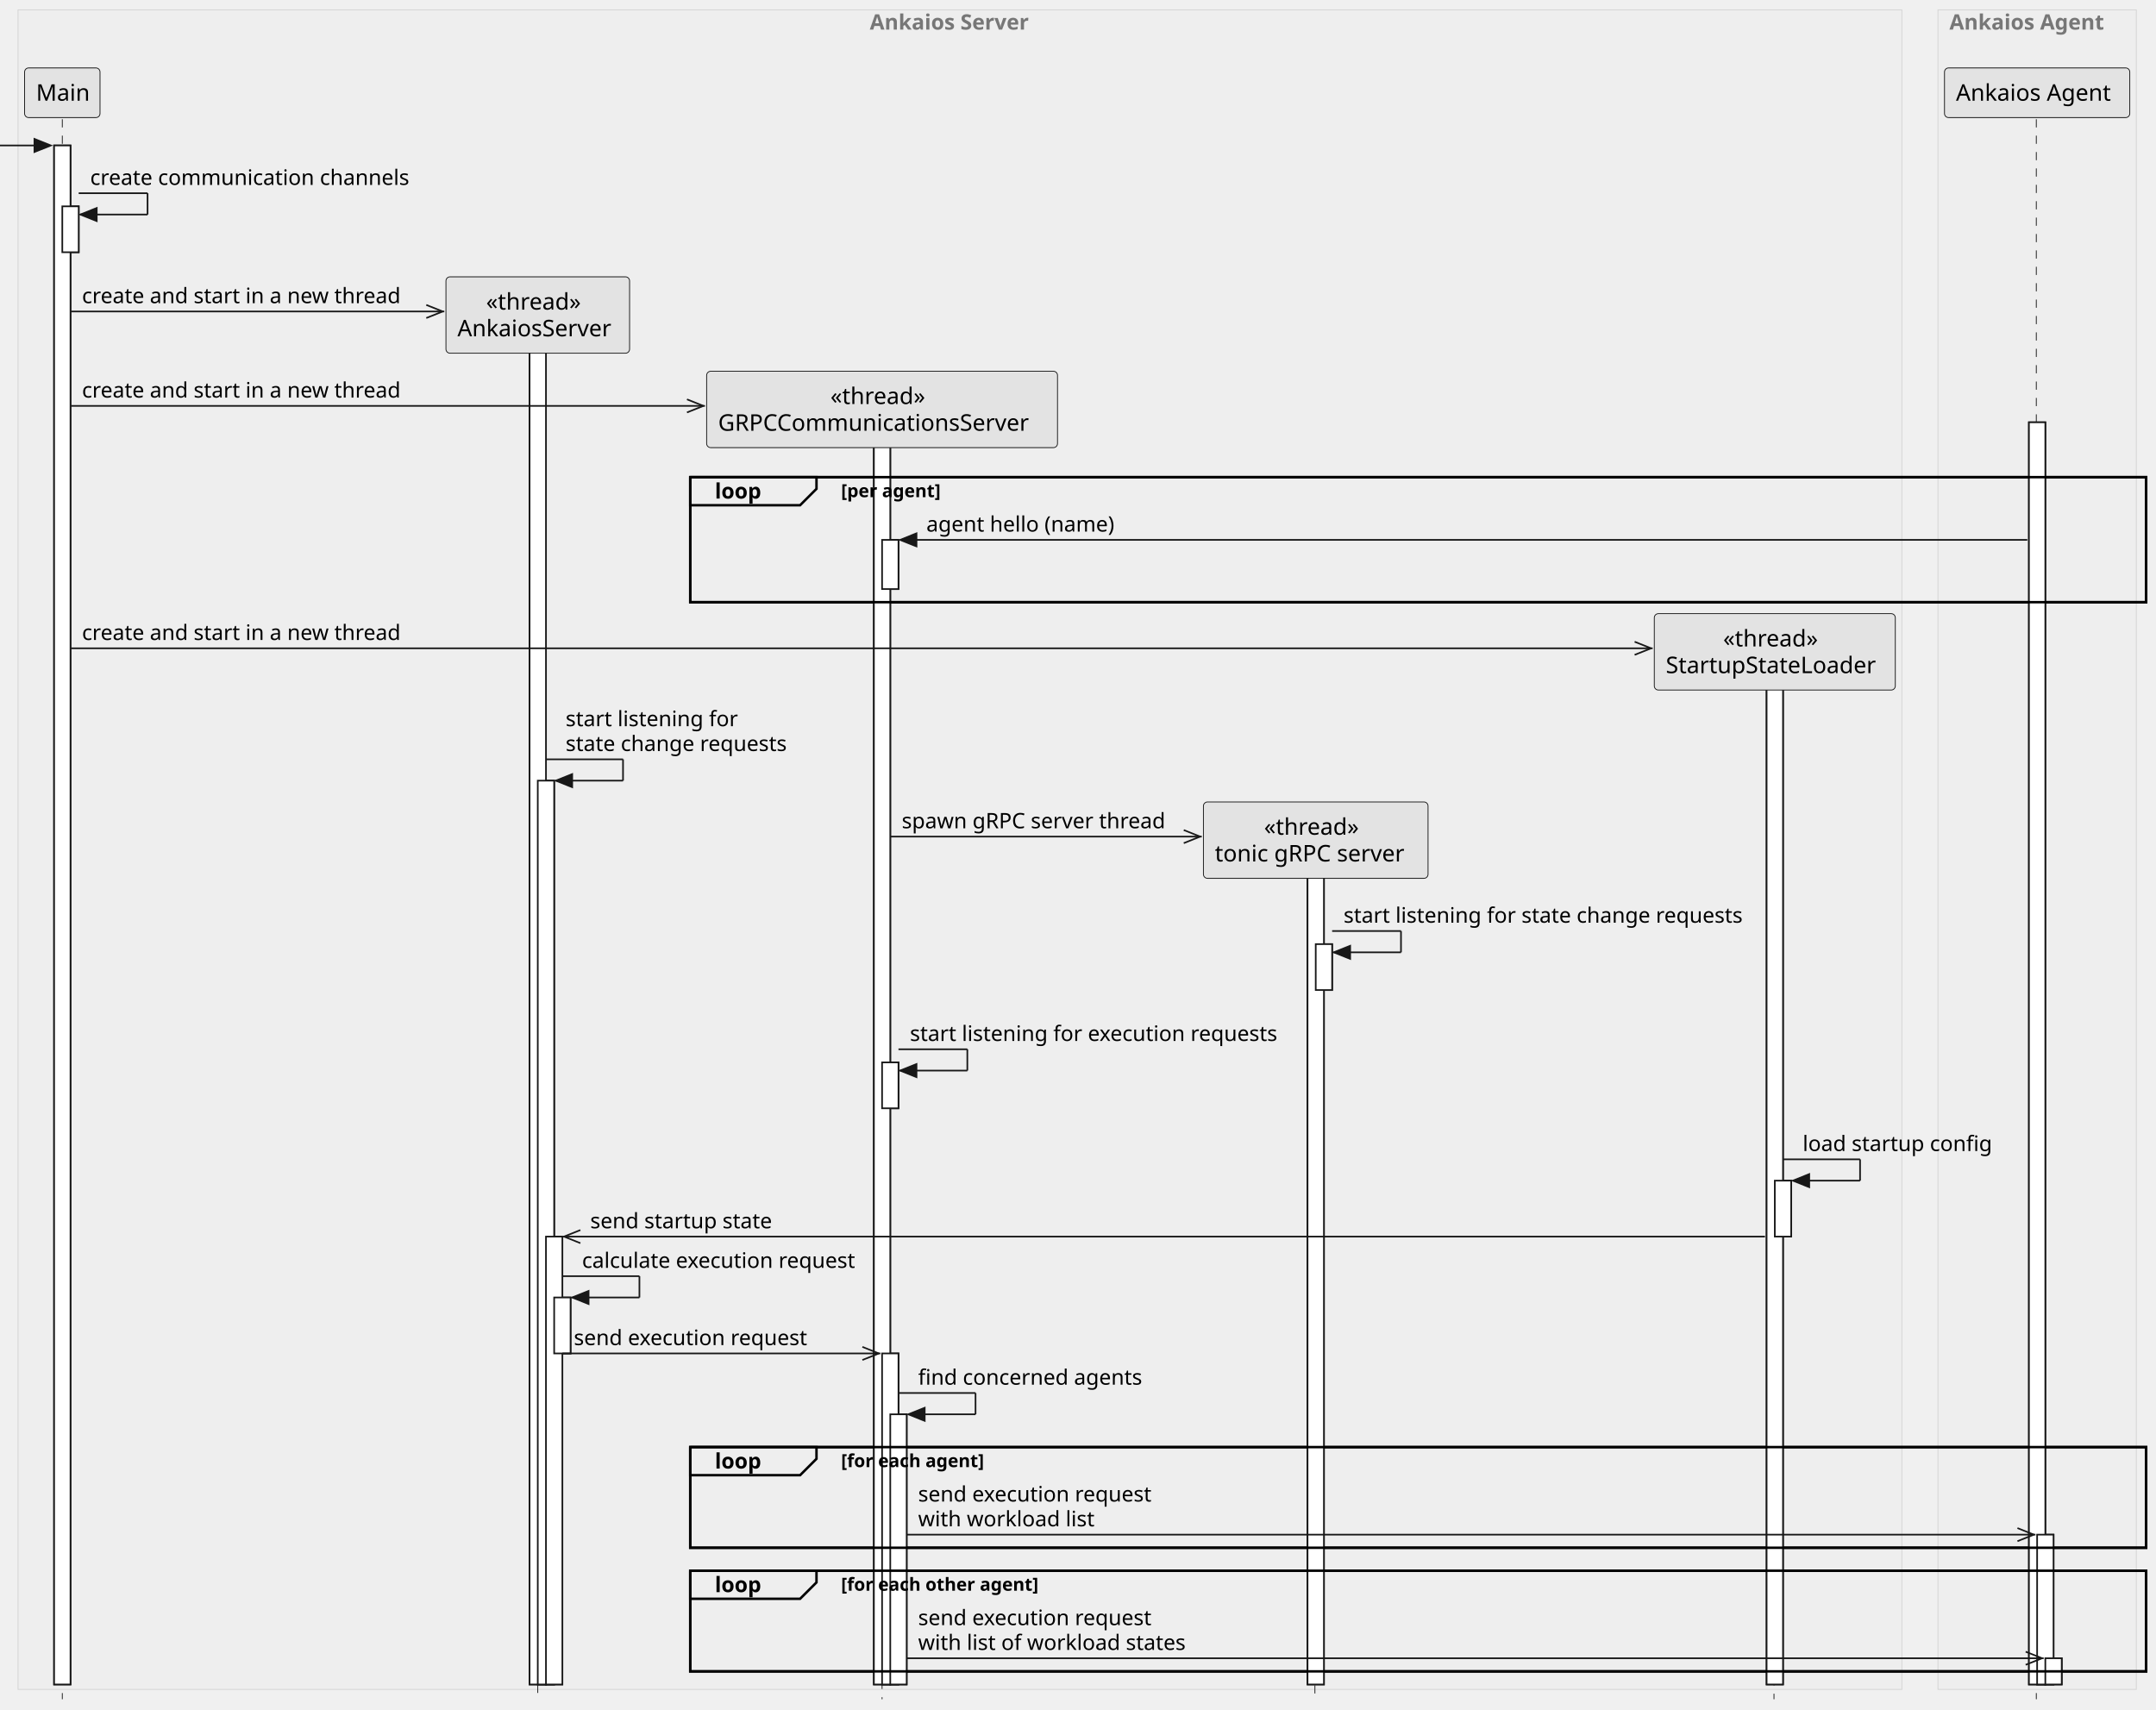
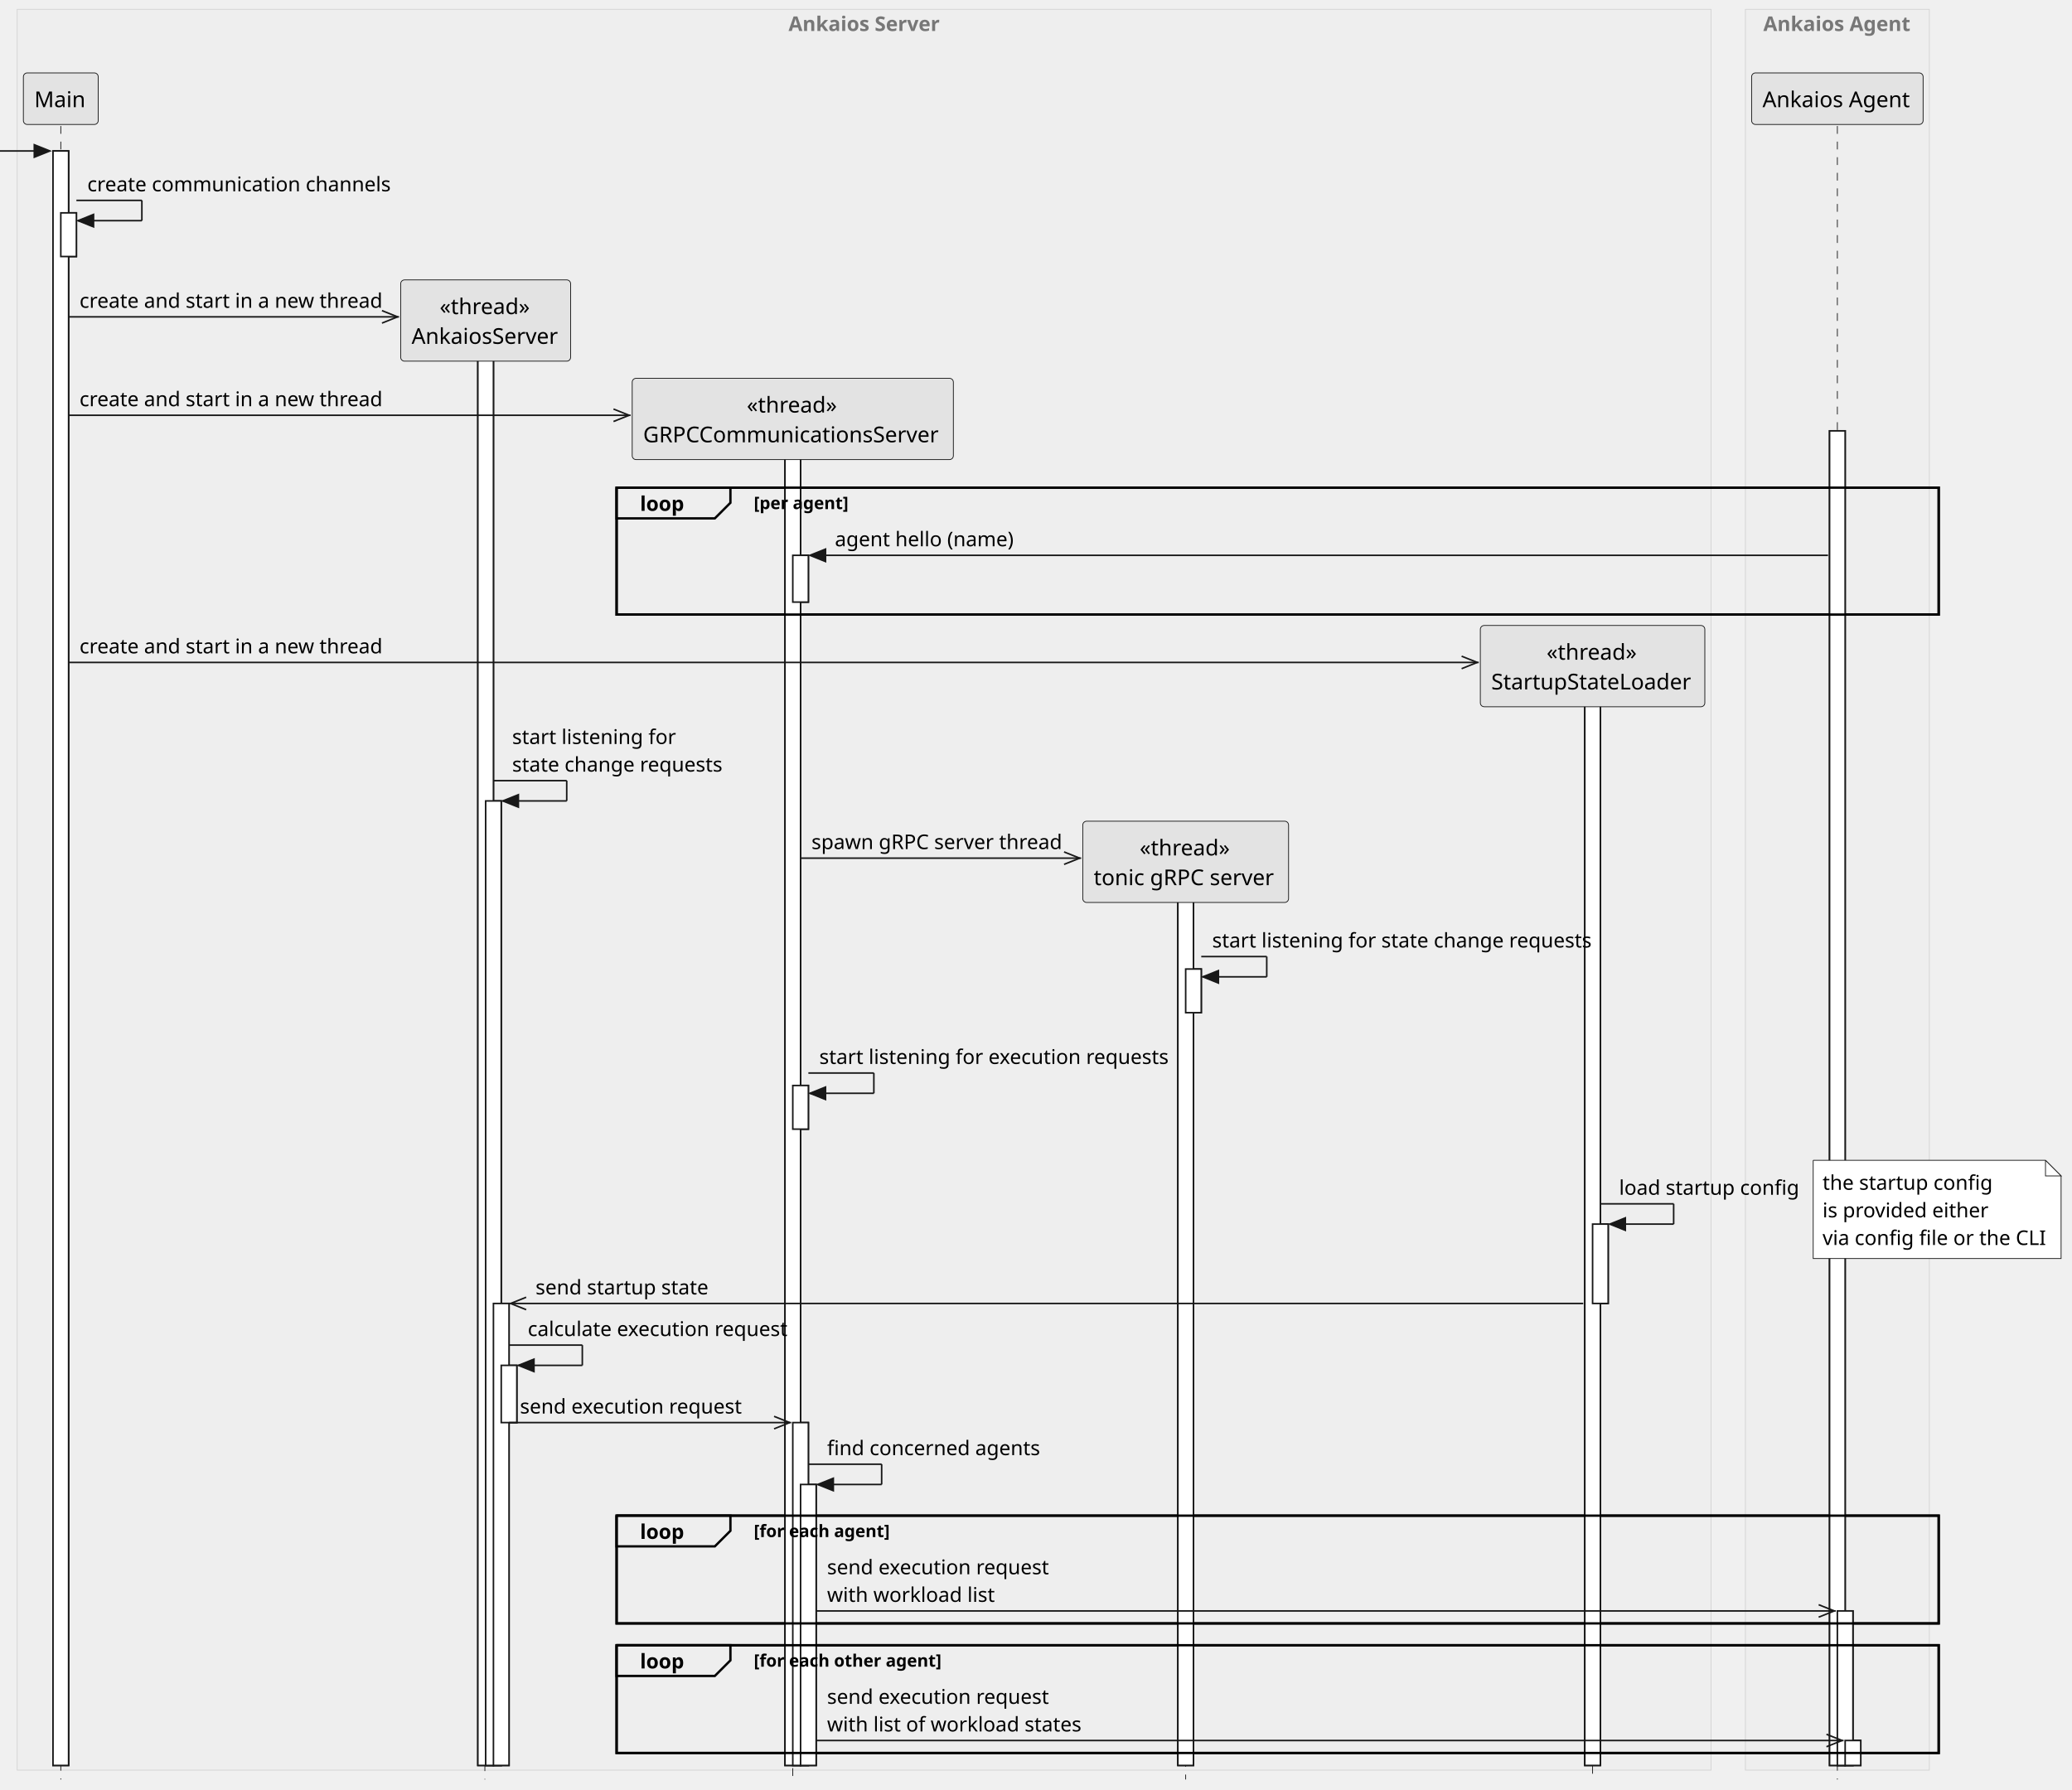
- <svg xmlns="http://www.w3.org/2000/svg" contentStyleType="text/css" height="1043px" preserveAspectRatio="none" style="width:1315px;height:1043px;background:#FFFFFF;" version="1.1" viewBox="0 0 1315 1043" width="1315px" zoomAndPan="magnify">
+ <svg xmlns="http://www.w3.org/2000/svg" contentStyleType="text/css" height="1148px" preserveAspectRatio="none" style="width:1329px;height:1148px;background:#FFFFFF;" version="1.1" viewBox="0 0 1329 1148" width="1329px" zoomAndPan="magnify">
  <defs />
  <g>
-     <rect fill="#EEEEEE" height="1024.492" style="stroke:#D3D3D3;stroke-width:0.5;" width="1149" x="11" y="6" />
-     <text fill="#777777" font-family="sans-serif" font-size="13" font-weight="bold" lengthAdjust="spacing" textLength="110" x="530.5" y="18.067">Ankaios Server</text>
-     <rect fill="#EEEEEE" height="1024.492" style="stroke:#D3D3D3;stroke-width:0.5;" width="121" x="1182" y="6" />
-     <text fill="#777777" font-family="sans-serif" font-size="13" font-weight="bold" lengthAdjust="spacing" textLength="107" x="1189" y="18.067">Ankaios Agent</text>
-     <rect fill="#FFFFFF" height="938.766" style="stroke:#181818;stroke-width:1.0;" width="10" x="33" y="88.727" />
-     <rect fill="#FFFFFF" height="28" style="stroke:#181818;stroke-width:1.0;" width="10" x="38" y="125.859" />
-     <rect fill="#FFFFFF" height="827.5" style="stroke:#181818;stroke-width:1.0;" width="10" x="323" y="199.992" />
-     <rect fill="#FFFFFF" height="551.32" style="stroke:#181818;stroke-width:1.0;" width="10" x="328" y="476.172" />
-     <rect fill="#FFFFFF" height="273.195" style="stroke:#181818;stroke-width:1.0;" width="10" x="333" y="754.297" />
-     <rect fill="#FFFFFF" height="34.133" style="stroke:#181818;stroke-width:1.0;" width="10" x="338" y="791.43" />
-     <rect fill="#FFFFFF" height="769.906" style="stroke:#181818;stroke-width:1.0;" width="10" x="533" y="257.586" />
-     <rect fill="#FFFFFF" height="30" style="stroke:#181818;stroke-width:1.0;" width="10" x="538" y="329.312" />
-     <rect fill="#FFFFFF" height="28" style="stroke:#181818;stroke-width:1.0;" width="10" x="538" y="648.031" />
-     <rect fill="#FFFFFF" height="201.93" style="stroke:#181818;stroke-width:1.0;" width="10" x="538" y="825.562" />
-     <rect fill="#FFFFFF" height="164.797" style="stroke:#181818;stroke-width:1.0;" width="10" x="543" y="862.695" />
-     <rect fill="#FFFFFF" height="507.188" style="stroke:#181818;stroke-width:1.0;" width="10" x="797.5" y="520.305" />
-     <rect fill="#FFFFFF" height="28" style="stroke:#181818;stroke-width:1.0;" width="10" x="802.5" y="575.898" />
-     <rect fill="#FFFFFF" height="622.047" style="stroke:#181818;stroke-width:1.0;" width="10" x="1077.5" y="405.445" />
-     <rect fill="#FFFFFF" height="34.133" style="stroke:#181818;stroke-width:1.0;" width="10" x="1082.5" y="720.164" />
-     <rect fill="#FFFFFF" height="769.906" style="stroke:#181818;stroke-width:1.0;" width="10" x="1237.5" y="257.586" />
-     <rect fill="#FFFFFF" height="91.398" style="stroke:#181818;stroke-width:1.0;" width="10" x="1242.5" y="936.094" />
-     <rect fill="#FFFFFF" height="16" style="stroke:#181818;stroke-width:1.0;" width="10" x="1247.5" y="1011.492" />
-     <rect fill="none" height="76.266" style="stroke:#000000;stroke-width:1.5;" width="888" x="421" y="291.047" />
-     <rect fill="none" height="61.398" style="stroke:#000000;stroke-width:1.5;" width="888" x="421" y="882.695" />
-     <rect fill="none" height="61.398" style="stroke:#000000;stroke-width:1.5;" width="888" x="421" y="958.094" />
-     <line style="stroke:#181818;stroke-width:0.5;stroke-dasharray:5.0,5.0;" x1="38" x2="38" y1="72.727" y2="1036.492" />
-     <line style="stroke:#181818;stroke-width:0.5;stroke-dasharray:5.0,5.0;" x1="328" x2="328" y1="207.656" y2="1036.492" />
-     <line style="stroke:#181818;stroke-width:0.5;stroke-dasharray:5.0,5.0;" x1="538" x2="538" y1="265.25" y2="1036.492" />
-     <line style="stroke:#181818;stroke-width:0.5;stroke-dasharray:5.0,5.0;" x1="802" x2="802" y1="527.969" y2="1036.492" />
-     <line style="stroke:#181818;stroke-width:0.5;stroke-dasharray:5.0,5.0;" x1="1082" x2="1082" y1="413.109" y2="1036.492" />
-     <line style="stroke:#181818;stroke-width:0.5;stroke-dasharray:5.0,5.0;" x1="1242" x2="1242" y1="72.727" y2="1036.492" />
-     <rect fill="#E3E3E3" height="30.297" rx="2.5" ry="2.5" style="stroke:#181818;stroke-width:0.5;" width="46" x="15" y="41.43" />
-     <text fill="#000000" font-family="sans-serif" font-size="14" lengthAdjust="spacing" textLength="32" x="22" y="61.425">Main</text>
-     <rect fill="#E3E3E3" height="30.297" rx="2.5" ry="2.5" style="stroke:#181818;stroke-width:0.5;" width="113" x="1186" y="41.43" />
-     <text fill="#000000" font-family="sans-serif" font-size="14" lengthAdjust="spacing" textLength="99" x="1193" y="61.425">Ankaios Agent</text>
-     <rect fill="#FFFFFF" height="938.766" style="stroke:#181818;stroke-width:1.0;" width="10" x="33" y="88.727" />
-     <rect fill="#FFFFFF" height="28" style="stroke:#181818;stroke-width:1.0;" width="10" x="38" y="125.859" />
-     <rect fill="#FFFFFF" height="827.5" style="stroke:#181818;stroke-width:1.0;" width="10" x="323" y="199.992" />
-     <rect fill="#FFFFFF" height="551.32" style="stroke:#181818;stroke-width:1.0;" width="10" x="328" y="476.172" />
-     <rect fill="#FFFFFF" height="273.195" style="stroke:#181818;stroke-width:1.0;" width="10" x="333" y="754.297" />
-     <rect fill="#FFFFFF" height="34.133" style="stroke:#181818;stroke-width:1.0;" width="10" x="338" y="791.43" />
-     <rect fill="#FFFFFF" height="769.906" style="stroke:#181818;stroke-width:1.0;" width="10" x="533" y="257.586" />
-     <rect fill="#FFFFFF" height="30" style="stroke:#181818;stroke-width:1.0;" width="10" x="538" y="329.312" />
-     <rect fill="#FFFFFF" height="28" style="stroke:#181818;stroke-width:1.0;" width="10" x="538" y="648.031" />
-     <rect fill="#FFFFFF" height="201.93" style="stroke:#181818;stroke-width:1.0;" width="10" x="538" y="825.562" />
-     <rect fill="#FFFFFF" height="164.797" style="stroke:#181818;stroke-width:1.0;" width="10" x="543" y="862.695" />
-     <rect fill="#FFFFFF" height="507.188" style="stroke:#181818;stroke-width:1.0;" width="10" x="797.5" y="520.305" />
-     <rect fill="#FFFFFF" height="28" style="stroke:#181818;stroke-width:1.0;" width="10" x="802.5" y="575.898" />
-     <rect fill="#FFFFFF" height="622.047" style="stroke:#181818;stroke-width:1.0;" width="10" x="1077.5" y="405.445" />
-     <rect fill="#FFFFFF" height="34.133" style="stroke:#181818;stroke-width:1.0;" width="10" x="1082.5" y="720.164" />
-     <rect fill="#FFFFFF" height="769.906" style="stroke:#181818;stroke-width:1.0;" width="10" x="1237.5" y="257.586" />
-     <rect fill="#FFFFFF" height="91.398" style="stroke:#181818;stroke-width:1.0;" width="10" x="1242.5" y="936.094" />
-     <rect fill="#FFFFFF" height="16" style="stroke:#181818;stroke-width:1.0;" width="10" x="1247.5" y="1011.492" />
-     <polygon fill="#181818" points="21,84.727,31,88.727,21,92.727" style="stroke:#181818;stroke-width:1.0;" />
-     <line style="stroke:#181818;stroke-width:1.0;" x1="0" x2="27" y1="88.727" y2="88.727" />
-     <line style="stroke:#181818;stroke-width:1.0;" x1="48" x2="90" y1="117.859" y2="117.859" />
-     <line style="stroke:#181818;stroke-width:1.0;" x1="90" x2="90" y1="117.859" y2="130.859" />
-     <line style="stroke:#181818;stroke-width:1.0;" x1="49" x2="90" y1="130.859" y2="130.859" />
-     <polygon fill="#181818" points="59,126.859,49,130.859,59,134.859" style="stroke:#181818;stroke-width:1.0;" />
-     <text fill="#000000" font-family="sans-serif" font-size="13" lengthAdjust="spacing" textLength="205" x="55" y="112.793">create communication channels</text>
-     <line style="stroke:#181818;stroke-width:1.0;" x1="270" x2="260" y1="189.992" y2="185.992" />
-     <line style="stroke:#181818;stroke-width:1.0;" x1="270" x2="260" y1="189.992" y2="193.992" />
-     <line style="stroke:#181818;stroke-width:1.0;" x1="43" x2="271" y1="189.992" y2="189.992" />
-     <text fill="#000000" font-family="sans-serif" font-size="13" lengthAdjust="spacing" textLength="205" x="50" y="184.926">create and start in a new thread</text>
-     <rect fill="#E3E3E3" height="46.594" rx="2.5" ry="2.5" style="stroke:#181818;stroke-width:0.5;" width="112" x="272" y="168.859" />
-     <text fill="#000000" font-family="sans-serif" font-size="14" lengthAdjust="spacing" textLength="63" x="296.5" y="188.855">«thread»</text>
-     <text fill="#000000" font-family="sans-serif" font-size="14" lengthAdjust="spacing" textLength="98" x="279" y="205.151">AnkaiosServer</text>
-     <line style="stroke:#181818;stroke-width:1.0;" x1="429" x2="419" y1="247.586" y2="243.586" />
-     <line style="stroke:#181818;stroke-width:1.0;" x1="429" x2="419" y1="247.586" y2="251.586" />
-     <line style="stroke:#181818;stroke-width:1.0;" x1="43" x2="430" y1="247.586" y2="247.586" />
-     <text fill="#000000" font-family="sans-serif" font-size="13" lengthAdjust="spacing" textLength="205" x="50" y="242.52">create and start in a new thread</text>
-     <rect fill="#E3E3E3" height="46.594" rx="2.5" ry="2.5" style="stroke:#181818;stroke-width:0.5;" width="214" x="431" y="226.453" />
-     <text fill="#000000" font-family="sans-serif" font-size="14" lengthAdjust="spacing" textLength="63" x="506.5" y="246.448">«thread»</text>
-     <text fill="#000000" font-family="sans-serif" font-size="14" lengthAdjust="spacing" textLength="200" x="438" y="262.745">GRPCCommunicationsServer</text>
-     <path d="M421,291.047 L498,291.047 L498,298.18 L488,308.18 L421,308.18 L421,291.047 " fill="#EEEEEE" style="stroke:#000000;stroke-width:1.5;" />
-     <rect fill="none" height="76.266" style="stroke:#000000;stroke-width:1.5;" width="888" x="421" y="291.047" />
-     <text fill="#000000" font-family="sans-serif" font-size="13" font-weight="bold" lengthAdjust="spacing" textLength="32" x="436" y="304.114">loop</text>
-     <text fill="#000000" font-family="sans-serif" font-size="11" font-weight="bold" lengthAdjust="spacing" textLength="72" x="513" y="303.257">[per agent]</text>
-     <polygon fill="#181818" points="559,325.312,549,329.312,559,333.312" style="stroke:#181818;stroke-width:1.0;" />
-     <line style="stroke:#181818;stroke-width:1.0;" x1="553" x2="1236.5" y1="329.312" y2="329.312" />
-     <text fill="#000000" font-family="sans-serif" font-size="13" lengthAdjust="spacing" textLength="122" x="565" y="324.247">agent hello (name)</text>
-     <line style="stroke:#181818;stroke-width:1.0;" x1="1007" x2="997" y1="395.445" y2="391.445" />
-     <line style="stroke:#181818;stroke-width:1.0;" x1="1007" x2="997" y1="395.445" y2="399.445" />
-     <line style="stroke:#181818;stroke-width:1.0;" x1="43" x2="1008" y1="395.445" y2="395.445" />
-     <text fill="#000000" font-family="sans-serif" font-size="13" lengthAdjust="spacing" textLength="205" x="50" y="390.379">create and start in a new thread</text>
-     <rect fill="#E3E3E3" height="46.594" rx="2.5" ry="2.5" style="stroke:#181818;stroke-width:0.5;" width="147" x="1009" y="374.312" />
-     <text fill="#000000" font-family="sans-serif" font-size="14" lengthAdjust="spacing" textLength="63" x="1051" y="394.308">«thread»</text>
-     <text fill="#000000" font-family="sans-serif" font-size="14" lengthAdjust="spacing" textLength="133" x="1016" y="410.604">StartupStateLoader</text>
-     <line style="stroke:#181818;stroke-width:1.0;" x1="333" x2="380" y1="463.172" y2="463.172" />
-     <line style="stroke:#181818;stroke-width:1.0;" x1="380" x2="380" y1="463.172" y2="476.172" />
-     <line style="stroke:#181818;stroke-width:1.0;" x1="339" x2="380" y1="476.172" y2="476.172" />
-     <polygon fill="#181818" points="349,472.172,339,476.172,349,480.172" style="stroke:#181818;stroke-width:1.0;" />
-     <text fill="#000000" font-family="sans-serif" font-size="13" lengthAdjust="spacing" textLength="108" x="345" y="442.973">start listening for</text>
-     <text fill="#000000" font-family="sans-serif" font-size="13" lengthAdjust="spacing" textLength="144" x="345" y="458.106">state change requests</text>
-     <line style="stroke:#181818;stroke-width:1.0;" x1="732" x2="722" y1="510.305" y2="506.305" />
-     <line style="stroke:#181818;stroke-width:1.0;" x1="732" x2="722" y1="510.305" y2="514.305" />
-     <line style="stroke:#181818;stroke-width:1.0;" x1="543" x2="733" y1="510.305" y2="510.305" />
-     <text fill="#000000" font-family="sans-serif" font-size="13" lengthAdjust="spacing" textLength="167" x="550" y="505.239">spawn gRPC server thread</text>
-     <rect fill="#E3E3E3" height="46.594" rx="2.5" ry="2.5" style="stroke:#181818;stroke-width:0.5;" width="137" x="734" y="489.172" />
-     <text fill="#000000" font-family="sans-serif" font-size="14" lengthAdjust="spacing" textLength="63" x="771" y="509.167">«thread»</text>
-     <text fill="#000000" font-family="sans-serif" font-size="14" lengthAdjust="spacing" textLength="123" x="741" y="525.464">tonic gRPC server</text>
-     <line style="stroke:#181818;stroke-width:1.0;" x1="812.5" x2="854.5" y1="567.898" y2="567.898" />
-     <line style="stroke:#181818;stroke-width:1.0;" x1="854.5" x2="854.5" y1="567.898" y2="580.898" />
-     <line style="stroke:#181818;stroke-width:1.0;" x1="813.5" x2="854.5" y1="580.898" y2="580.898" />
-     <polygon fill="#181818" points="823.5,576.898,813.5,580.898,823.5,584.898" style="stroke:#181818;stroke-width:1.0;" />
-     <text fill="#000000" font-family="sans-serif" font-size="13" lengthAdjust="spacing" textLength="256" x="819.5" y="562.832">start listening for state change requests</text>
-     <line style="stroke:#181818;stroke-width:1.0;" x1="548" x2="590" y1="640.031" y2="640.031" />
-     <line style="stroke:#181818;stroke-width:1.0;" x1="590" x2="590" y1="640.031" y2="653.031" />
-     <line style="stroke:#181818;stroke-width:1.0;" x1="549" x2="590" y1="653.031" y2="653.031" />
-     <polygon fill="#181818" points="559,649.031,549,653.031,559,657.031" style="stroke:#181818;stroke-width:1.0;" />
-     <text fill="#000000" font-family="sans-serif" font-size="13" lengthAdjust="spacing" textLength="234" x="555" y="634.965">start listening for execution requests</text>
-     <line style="stroke:#181818;stroke-width:1.0;" x1="1087.5" x2="1134.5" y1="707.164" y2="707.164" />
-     <line style="stroke:#181818;stroke-width:1.0;" x1="1134.5" x2="1134.5" y1="707.164" y2="720.164" />
-     <line style="stroke:#181818;stroke-width:1.0;" x1="1093.5" x2="1134.5" y1="720.164" y2="720.164" />
-     <polygon fill="#181818" points="1103.5,716.164,1093.5,720.164,1103.5,724.164" style="stroke:#181818;stroke-width:1.0;" />
-     <text fill="#000000" font-family="sans-serif" font-size="13" lengthAdjust="spacing" textLength="119" x="1099.5" y="702.098">load startup config</text>
-     <line style="stroke:#181818;stroke-width:1.0;" x1="344" x2="354" y1="754.297" y2="750.297" />
-     <line style="stroke:#181818;stroke-width:1.0;" x1="344" x2="354" y1="754.297" y2="758.297" />
-     <line style="stroke:#181818;stroke-width:1.0;" x1="343" x2="1076.5" y1="754.297" y2="754.297" />
-     <text fill="#000000" font-family="sans-serif" font-size="13" lengthAdjust="spacing" textLength="118" x="360" y="749.231">send startup state</text>
-     <line style="stroke:#181818;stroke-width:1.0;" x1="343" x2="390" y1="778.43" y2="778.43" />
-     <line style="stroke:#181818;stroke-width:1.0;" x1="390" x2="390" y1="778.43" y2="791.43" />
-     <line style="stroke:#181818;stroke-width:1.0;" x1="349" x2="390" y1="791.43" y2="791.43" />
-     <polygon fill="#181818" points="359,787.43,349,791.43,359,795.43" style="stroke:#181818;stroke-width:1.0;" />
-     <text fill="#000000" font-family="sans-serif" font-size="13" lengthAdjust="spacing" textLength="176" x="355" y="773.364">calculate execution request</text>
-     <line style="stroke:#181818;stroke-width:1.0;" x1="536" x2="526" y1="825.562" y2="821.562" />
-     <line style="stroke:#181818;stroke-width:1.0;" x1="536" x2="526" y1="825.562" y2="829.562" />
-     <line style="stroke:#181818;stroke-width:1.0;" x1="343" x2="537" y1="825.562" y2="825.562" />
-     <text fill="#000000" font-family="sans-serif" font-size="13" lengthAdjust="spacing" textLength="150" x="350" y="820.497">send execution request</text>
-     <line style="stroke:#181818;stroke-width:1.0;" x1="548" x2="595" y1="849.695" y2="849.695" />
-     <line style="stroke:#181818;stroke-width:1.0;" x1="595" x2="595" y1="849.695" y2="862.695" />
-     <line style="stroke:#181818;stroke-width:1.0;" x1="554" x2="595" y1="862.695" y2="862.695" />
-     <polygon fill="#181818" points="564,858.695,554,862.695,564,866.695" style="stroke:#181818;stroke-width:1.0;" />
-     <text fill="#000000" font-family="sans-serif" font-size="13" lengthAdjust="spacing" textLength="142" x="560" y="844.629">find concerned agents</text>
-     <path d="M421,882.695 L498,882.695 L498,889.828 L488,899.828 L421,899.828 L421,882.695 " fill="#EEEEEE" style="stroke:#000000;stroke-width:1.5;" />
-     <rect fill="none" height="61.398" style="stroke:#000000;stroke-width:1.5;" width="888" x="421" y="882.695" />
-     <text fill="#000000" font-family="sans-serif" font-size="13" font-weight="bold" lengthAdjust="spacing" textLength="32" x="436" y="895.762">loop</text>
-     <text fill="#000000" font-family="sans-serif" font-size="11" font-weight="bold" lengthAdjust="spacing" textLength="104" x="513" y="894.906">[for each agent]</text>
-     <line style="stroke:#181818;stroke-width:1.0;" x1="1240.5" x2="1230.5" y1="936.094" y2="932.094" />
-     <line style="stroke:#181818;stroke-width:1.0;" x1="1240.5" x2="1230.5" y1="936.094" y2="940.094" />
-     <line style="stroke:#181818;stroke-width:1.0;" x1="553" x2="1241.5" y1="936.094" y2="936.094" />
-     <text fill="#000000" font-family="sans-serif" font-size="13" lengthAdjust="spacing" textLength="150" x="560" y="915.895">send execution request</text>
-     <text fill="#000000" font-family="sans-serif" font-size="13" lengthAdjust="spacing" textLength="107" x="560" y="931.028">with workload list</text>
-     <path d="M421,958.094 L498,958.094 L498,965.227 L488,975.227 L421,975.227 L421,958.094 " fill="#EEEEEE" style="stroke:#000000;stroke-width:1.5;" />
-     <rect fill="none" height="61.398" style="stroke:#000000;stroke-width:1.5;" width="888" x="421" y="958.094" />
-     <text fill="#000000" font-family="sans-serif" font-size="13" font-weight="bold" lengthAdjust="spacing" textLength="32" x="436" y="971.161">loop</text>
-     <text fill="#000000" font-family="sans-serif" font-size="11" font-weight="bold" lengthAdjust="spacing" textLength="142" x="513" y="970.304">[for each other agent]</text>
-     <line style="stroke:#181818;stroke-width:1.0;" x1="1245.5" x2="1235.5" y1="1011.492" y2="1007.492" />
-     <line style="stroke:#181818;stroke-width:1.0;" x1="1245.5" x2="1235.5" y1="1011.492" y2="1015.492" />
-     <line style="stroke:#181818;stroke-width:1.0;" x1="553" x2="1246.5" y1="1011.492" y2="1011.492" />
-     <text fill="#000000" font-family="sans-serif" font-size="13" lengthAdjust="spacing" textLength="150" x="560" y="991.293">send execution request</text>
-     <text fill="#000000" font-family="sans-serif" font-size="13" lengthAdjust="spacing" textLength="167" x="560" y="1006.426">with list of workload states</text>
+     <rect fill="#EEEEEE" height="1129.505" style="stroke:#D3D3D3;stroke-width:0.5;" width="1086.5" x="11" y="6" />
+     <text fill="#777777" font-family="sans-serif" font-size="13" font-weight="bold" lengthAdjust="spacing" textLength="97" x="505.75" y="19.897">Ankaios Server</text>
+     <rect fill="#EEEEEE" height="1129.505" style="stroke:#D3D3D3;stroke-width:0.5;" width="118" x="1119.5" y="6" />
+     <text fill="#777777" font-family="sans-serif" font-size="13" font-weight="bold" lengthAdjust="spacing" textLength="95" x="1131" y="19.897">Ankaios Agent</text>
+     <rect fill="#FFFFFF" height="1035.664" style="stroke:#181818;stroke-width:1.0;" width="10" x="34" y="96.842" />
+     <rect fill="#FFFFFF" height="28" style="stroke:#181818;stroke-width:1.0;" width="10" x="39" y="136.548" />
+     <rect fill="#FFFFFF" height="919.252" style="stroke:#181818;stroke-width:1.0;" width="10" x="306.5" y="213.254" />
+     <rect fill="#FFFFFF" height="618.726" style="stroke:#181818;stroke-width:1.0;" width="10" x="311.5" y="513.779" />
+     <rect fill="#FFFFFF" height="296.354" style="stroke:#181818;stroke-width:1.0;" width="10" x="316.5" y="836.151" />
+     <rect fill="#FFFFFF" height="36.706" style="stroke:#181818;stroke-width:1.0;" width="10" x="321.5" y="875.857" />
+     <rect fill="#FFFFFF" height="856.116" style="stroke:#181818;stroke-width:1.0;" width="10" x="503.5" y="276.39" />
+     <rect fill="#FFFFFF" height="30" style="stroke:#181818;stroke-width:1.0;" width="10" x="508.5" y="356.232" />
+     <rect fill="#FFFFFF" height="28" style="stroke:#181818;stroke-width:1.0;" width="10" x="508.5" y="696.327" />
+     <rect fill="#FFFFFF" height="219.942" style="stroke:#181818;stroke-width:1.0;" width="10" x="508.5" y="912.563" />
+     <rect fill="#FFFFFF" height="180.236" style="stroke:#181818;stroke-width:1.0;" width="10" x="513.5" y="952.269" />
+     <rect fill="#FFFFFF" height="572.02" style="stroke:#181818;stroke-width:1.0;" width="10" x="755.5" y="560.486" />
+     <rect fill="#FFFFFF" height="28" style="stroke:#181818;stroke-width:1.0;" width="10" x="760.5" y="621.621" />
+     <rect fill="#FFFFFF" height="697.568" style="stroke:#181818;stroke-width:1.0;" width="10" x="1016.5" y="434.938" />
+     <rect fill="#FFFFFF" height="50.912" style="stroke:#181818;stroke-width:1.0;" width="10" x="1021.5" y="785.239" />
+     <rect fill="#FFFFFF" height="856.116" style="stroke:#181818;stroke-width:1.0;" width="10" x="1173.5" y="276.39" />
+     <rect fill="#FFFFFF" height="99.118" style="stroke:#181818;stroke-width:1.0;" width="10" x="1178.5" y="1033.388" />
+     <rect fill="#FFFFFF" height="16" style="stroke:#181818;stroke-width:1.0;" width="10" x="1183.5" y="1116.505" />
+     <rect fill="none" height="81.412" style="stroke:#000000;stroke-width:1.5;" width="848" x="395.5" y="312.82" />
+     <rect fill="none" height="69.118" style="stroke:#000000;stroke-width:1.5;" width="848" x="395.5" y="972.269" />
+     <rect fill="none" height="69.118" style="stroke:#000000;stroke-width:1.5;" width="848" x="395.5" y="1055.388" />
+     <line style="stroke:#181818;stroke-width:0.5;stroke-dasharray:5.0,5.0;" x1="39" x2="39" y1="80.842" y2="1141.505" />
+     <line style="stroke:#181818;stroke-width:0.5;stroke-dasharray:5.0,5.0;" x1="311" x2="311" y1="221.116" y2="1141.505" />
+     <line style="stroke:#181818;stroke-width:0.5;stroke-dasharray:5.0,5.0;" x1="508.5" x2="508.5" y1="284.252" y2="1141.505" />
+     <line style="stroke:#181818;stroke-width:0.5;stroke-dasharray:5.0,5.0;" x1="760.5" x2="760.5" y1="568.347" y2="1141.505" />
+     <line style="stroke:#181818;stroke-width:0.5;stroke-dasharray:5.0,5.0;" x1="1021.5" x2="1021.5" y1="442.8" y2="1141.505" />
+     <line style="stroke:#181818;stroke-width:0.5;stroke-dasharray:5.0,5.0;" x1="1178.5" x2="1178.5" y1="80.842" y2="1141.505" />
+     <rect fill="#E3E3E3" height="33.068" rx="2.5" ry="2.5" style="stroke:#181818;stroke-width:0.5;" width="48" x="15" y="46.774" />
+     <text fill="#000000" font-family="sans-serif" font-size="14" lengthAdjust="spacing" textLength="34" x="22" y="68.74">Main</text>
+     <rect fill="#E3E3E3" height="33.068" rx="2.5" ry="2.5" style="stroke:#181818;stroke-width:0.5;" width="110" x="1123.5" y="46.774" />
+     <text fill="#000000" font-family="sans-serif" font-size="14" lengthAdjust="spacing" textLength="96" x="1130.5" y="68.74">Ankaios Agent</text>
+     <rect fill="#FFFFFF" height="1035.664" style="stroke:#181818;stroke-width:1.0;" width="10" x="34" y="96.842" />
+     <rect fill="#FFFFFF" height="28" style="stroke:#181818;stroke-width:1.0;" width="10" x="39" y="136.548" />
+     <rect fill="#FFFFFF" height="919.252" style="stroke:#181818;stroke-width:1.0;" width="10" x="306.5" y="213.254" />
+     <rect fill="#FFFFFF" height="618.726" style="stroke:#181818;stroke-width:1.0;" width="10" x="311.5" y="513.779" />
+     <rect fill="#FFFFFF" height="296.354" style="stroke:#181818;stroke-width:1.0;" width="10" x="316.5" y="836.151" />
+     <rect fill="#FFFFFF" height="36.706" style="stroke:#181818;stroke-width:1.0;" width="10" x="321.5" y="875.857" />
+     <rect fill="#FFFFFF" height="856.116" style="stroke:#181818;stroke-width:1.0;" width="10" x="503.5" y="276.39" />
+     <rect fill="#FFFFFF" height="30" style="stroke:#181818;stroke-width:1.0;" width="10" x="508.5" y="356.232" />
+     <rect fill="#FFFFFF" height="28" style="stroke:#181818;stroke-width:1.0;" width="10" x="508.5" y="696.327" />
+     <rect fill="#FFFFFF" height="219.942" style="stroke:#181818;stroke-width:1.0;" width="10" x="508.5" y="912.563" />
+     <rect fill="#FFFFFF" height="180.236" style="stroke:#181818;stroke-width:1.0;" width="10" x="513.5" y="952.269" />
+     <rect fill="#FFFFFF" height="572.02" style="stroke:#181818;stroke-width:1.0;" width="10" x="755.5" y="560.486" />
+     <rect fill="#FFFFFF" height="28" style="stroke:#181818;stroke-width:1.0;" width="10" x="760.5" y="621.621" />
+     <rect fill="#FFFFFF" height="697.568" style="stroke:#181818;stroke-width:1.0;" width="10" x="1016.5" y="434.938" />
+     <rect fill="#FFFFFF" height="50.912" style="stroke:#181818;stroke-width:1.0;" width="10" x="1021.5" y="785.239" />
+     <rect fill="#FFFFFF" height="856.116" style="stroke:#181818;stroke-width:1.0;" width="10" x="1173.5" y="276.39" />
+     <rect fill="#FFFFFF" height="99.118" style="stroke:#181818;stroke-width:1.0;" width="10" x="1178.5" y="1033.388" />
+     <rect fill="#FFFFFF" height="16" style="stroke:#181818;stroke-width:1.0;" width="10" x="1183.5" y="1116.505" />
+     <polygon fill="#181818" points="22,92.842,32,96.842,22,100.842" style="stroke:#181818;stroke-width:1.0;" />
+     <line style="stroke:#181818;stroke-width:1.0;" x1="0" x2="28" y1="96.842" y2="96.842" />
+     <line style="stroke:#181818;stroke-width:1.0;" x1="49" x2="91" y1="128.548" y2="128.548" />
+     <line style="stroke:#181818;stroke-width:1.0;" x1="91" x2="91" y1="128.548" y2="141.548" />
+     <line style="stroke:#181818;stroke-width:1.0;" x1="50" x2="91" y1="141.548" y2="141.548" />
+     <polygon fill="#181818" points="60,137.548,50,141.548,60,145.548" style="stroke:#181818;stroke-width:1.0;" />
+     <text fill="#000000" font-family="sans-serif" font-size="13" lengthAdjust="spacing" textLength="190" x="56" y="122.739">create communication channels</text>
+     <line style="stroke:#181818;stroke-width:1.0;" x1="255" x2="245" y1="203.254" y2="199.254" />
+     <line style="stroke:#181818;stroke-width:1.0;" x1="255" x2="245" y1="203.254" y2="207.254" />
+     <line style="stroke:#181818;stroke-width:1.0;" x1="44" x2="256" y1="203.254" y2="203.254" />
+     <text fill="#000000" font-family="sans-serif" font-size="13" lengthAdjust="spacing" textLength="189" x="51" y="197.445">create and start in a new thread</text>
+     <rect fill="#E3E3E3" height="52.136" rx="2.5" ry="2.5" style="stroke:#181818;stroke-width:0.5;" width="109" x="257" y="179.548" />
+     <text fill="#000000" font-family="sans-serif" font-size="14" lengthAdjust="spacing" textLength="59" x="282" y="201.514">«thread»</text>
+     <text fill="#000000" font-family="sans-serif" font-size="14" lengthAdjust="spacing" textLength="95" x="264" y="220.582">AnkaiosServer</text>
+     <line style="stroke:#181818;stroke-width:1.0;" x1="403.5" x2="393.5" y1="266.39" y2="262.39" />
+     <line style="stroke:#181818;stroke-width:1.0;" x1="403.5" x2="393.5" y1="266.39" y2="270.39" />
+     <line style="stroke:#181818;stroke-width:1.0;" x1="44" x2="404.5" y1="266.39" y2="266.39" />
+     <text fill="#000000" font-family="sans-serif" font-size="13" lengthAdjust="spacing" textLength="189" x="51" y="260.581">create and start in a new thread</text>
+     <rect fill="#E3E3E3" height="52.136" rx="2.5" ry="2.5" style="stroke:#181818;stroke-width:0.5;" width="206" x="405.5" y="242.684" />
+     <text fill="#000000" font-family="sans-serif" font-size="14" lengthAdjust="spacing" textLength="59" x="479" y="264.65">«thread»</text>
+     <text fill="#000000" font-family="sans-serif" font-size="14" lengthAdjust="spacing" textLength="192" x="412.5" y="283.718">GRPCCommunicationsServer</text>
+     <path d="M395.5,312.82 L468.5,312.82 L468.5,322.526 L458.5,332.526 L395.5,332.526 L395.5,312.82 " fill="#EEEEEE" style="stroke:#000000;stroke-width:1.5;" />
+     <rect fill="none" height="81.412" style="stroke:#000000;stroke-width:1.5;" width="848" x="395.5" y="312.82" />
+     <text fill="#000000" font-family="sans-serif" font-size="13" font-weight="bold" lengthAdjust="spacing" textLength="28" x="410.5" y="327.716">loop</text>
+     <text fill="#000000" font-family="sans-serif" font-size="11" font-weight="bold" lengthAdjust="spacing" textLength="63" x="483.5" y="326.578">[per agent]</text>
+     <polygon fill="#181818" points="529.5,352.232,519.5,356.232,529.5,360.232" style="stroke:#181818;stroke-width:1.0;" />
+     <line style="stroke:#181818;stroke-width:1.0;" x1="523.5" x2="1172.5" y1="356.232" y2="356.232" />
+     <text fill="#000000" font-family="sans-serif" font-size="13" lengthAdjust="spacing" textLength="112" x="535.5" y="350.423">agent hello (name)</text>
+     <line style="stroke:#181818;stroke-width:1.0;" x1="947.5" x2="937.5" y1="424.938" y2="420.938" />
+     <line style="stroke:#181818;stroke-width:1.0;" x1="947.5" x2="937.5" y1="424.938" y2="428.938" />
+     <line style="stroke:#181818;stroke-width:1.0;" x1="44" x2="948.5" y1="424.938" y2="424.938" />
+     <text fill="#000000" font-family="sans-serif" font-size="13" lengthAdjust="spacing" textLength="189" x="51" y="419.129">create and start in a new thread</text>
+     <rect fill="#E3E3E3" height="52.136" rx="2.5" ry="2.5" style="stroke:#181818;stroke-width:0.5;" width="144" x="949.5" y="401.232" />
+     <text fill="#000000" font-family="sans-serif" font-size="14" lengthAdjust="spacing" textLength="59" x="992" y="423.197">«thread»</text>
+     <text fill="#000000" font-family="sans-serif" font-size="14" lengthAdjust="spacing" textLength="130" x="956.5" y="442.265">StartupStateLoader</text>
+     <line style="stroke:#181818;stroke-width:1.0;" x1="316.5" x2="363.5" y1="500.779" y2="500.779" />
+     <line style="stroke:#181818;stroke-width:1.0;" x1="363.5" x2="363.5" y1="500.779" y2="513.779" />
+     <line style="stroke:#181818;stroke-width:1.0;" x1="322.5" x2="363.5" y1="513.779" y2="513.779" />
+     <polygon fill="#181818" points="332.5,509.779,322.5,513.779,332.5,517.779" style="stroke:#181818;stroke-width:1.0;" />
+     <text fill="#000000" font-family="sans-serif" font-size="13" lengthAdjust="spacing" textLength="102" x="328.5" y="477.264">start listening for</text>
+     <text fill="#000000" font-family="sans-serif" font-size="13" lengthAdjust="spacing" textLength="132" x="328.5" y="494.97">state change requests</text>
+     <line style="stroke:#181818;stroke-width:1.0;" x1="692.5" x2="682.5" y1="550.486" y2="546.486" />
+     <line style="stroke:#181818;stroke-width:1.0;" x1="692.5" x2="682.5" y1="550.486" y2="554.486" />
+     <line style="stroke:#181818;stroke-width:1.0;" x1="513.5" x2="693.5" y1="550.486" y2="550.486" />
+     <text fill="#000000" font-family="sans-serif" font-size="13" lengthAdjust="spacing" textLength="157" x="520.5" y="544.676">spawn gRPC server thread</text>
+     <rect fill="#E3E3E3" height="52.136" rx="2.5" ry="2.5" style="stroke:#181818;stroke-width:0.5;" width="132" x="694.5" y="526.779" />
+     <text fill="#000000" font-family="sans-serif" font-size="14" lengthAdjust="spacing" textLength="59" x="731" y="548.745">«thread»</text>
+     <text fill="#000000" font-family="sans-serif" font-size="14" lengthAdjust="spacing" textLength="118" x="701.5" y="567.813">tonic gRPC server</text>
+     <line style="stroke:#181818;stroke-width:1.0;" x1="770.5" x2="812.5" y1="613.621" y2="613.621" />
+     <line style="stroke:#181818;stroke-width:1.0;" x1="812.5" x2="812.5" y1="613.621" y2="626.621" />
+     <line style="stroke:#181818;stroke-width:1.0;" x1="771.5" x2="812.5" y1="626.621" y2="626.621" />
+     <polygon fill="#181818" points="781.5,622.621,771.5,626.621,781.5,630.621" style="stroke:#181818;stroke-width:1.0;" />
+     <text fill="#000000" font-family="sans-serif" font-size="13" lengthAdjust="spacing" textLength="237" x="777.5" y="607.812">start listening for state change requests</text>
+     <line style="stroke:#181818;stroke-width:1.0;" x1="518.5" x2="560.5" y1="688.327" y2="688.327" />
+     <line style="stroke:#181818;stroke-width:1.0;" x1="560.5" x2="560.5" y1="688.327" y2="701.327" />
+     <line style="stroke:#181818;stroke-width:1.0;" x1="519.5" x2="560.5" y1="701.327" y2="701.327" />
+     <polygon fill="#181818" points="529.5,697.327,519.5,701.327,529.5,705.327" style="stroke:#181818;stroke-width:1.0;" />
+     <text fill="#000000" font-family="sans-serif" font-size="13" lengthAdjust="spacing" textLength="219" x="525.5" y="682.518">start listening for execution requests</text>
+     <line style="stroke:#181818;stroke-width:1.0;" x1="1026.5" x2="1073.5" y1="772.239" y2="772.239" />
+     <line style="stroke:#181818;stroke-width:1.0;" x1="1073.5" x2="1073.5" y1="772.239" y2="785.239" />
+     <line style="stroke:#181818;stroke-width:1.0;" x1="1032.5" x2="1073.5" y1="785.239" y2="785.239" />
+     <polygon fill="#181818" points="1042.5,781.239,1032.5,785.239,1042.5,789.239" style="stroke:#181818;stroke-width:1.0;" />
+     <text fill="#000000" font-family="sans-serif" font-size="13" lengthAdjust="spacing" textLength="113" x="1038.5" y="766.43">load startup config</text>
+     <path d="M1163,744.327 L1163,807.327 L1322,807.327 L1322,754.327 L1312,744.327 L1163,744.327 " fill="#FFFFFF" style="stroke:#181818;stroke-width:0.5;" />
+     <path d="M1312,744.327 L1312,754.327 L1322,754.327 L1312,744.327 " fill="#FFFFFF" style="stroke:#181818;stroke-width:0.5;" />
+     <text fill="#000000" font-family="sans-serif" font-size="13" lengthAdjust="spacing" textLength="107" x="1169" y="763.224">the startup config</text>
+     <text fill="#000000" font-family="sans-serif" font-size="13" lengthAdjust="spacing" textLength="104" x="1169" y="780.93">is provided either</text>
+     <text fill="#000000" font-family="sans-serif" font-size="13" lengthAdjust="spacing" textLength="138" x="1169" y="798.636">via config file or the CLI</text>
+     <line style="stroke:#181818;stroke-width:1.0;" x1="327.5" x2="337.5" y1="836.151" y2="832.151" />
+     <line style="stroke:#181818;stroke-width:1.0;" x1="327.5" x2="337.5" y1="836.151" y2="840.151" />
+     <line style="stroke:#181818;stroke-width:1.0;" x1="326.5" x2="1015.5" y1="836.151" y2="836.151" />
+     <text fill="#000000" font-family="sans-serif" font-size="13" lengthAdjust="spacing" textLength="109" x="343.5" y="830.342">send startup state</text>
+     <line style="stroke:#181818;stroke-width:1.0;" x1="326.5" x2="373.5" y1="862.857" y2="862.857" />
+     <line style="stroke:#181818;stroke-width:1.0;" x1="373.5" x2="373.5" y1="862.857" y2="875.857" />
+     <line style="stroke:#181818;stroke-width:1.0;" x1="332.5" x2="373.5" y1="875.857" y2="875.857" />
+     <polygon fill="#181818" points="342.5,871.857,332.5,875.857,342.5,879.857" style="stroke:#181818;stroke-width:1.0;" />
+     <text fill="#000000" font-family="sans-serif" font-size="13" lengthAdjust="spacing" textLength="163" x="338.5" y="857.048">calculate execution request</text>
+     <line style="stroke:#181818;stroke-width:1.0;" x1="506.5" x2="496.5" y1="912.563" y2="908.563" />
+     <line style="stroke:#181818;stroke-width:1.0;" x1="506.5" x2="496.5" y1="912.563" y2="916.563" />
+     <line style="stroke:#181818;stroke-width:1.0;" x1="326.5" x2="507.5" y1="912.563" y2="912.563" />
+     <text fill="#000000" font-family="sans-serif" font-size="13" lengthAdjust="spacing" textLength="140" x="333.5" y="906.754">send execution request</text>
+     <line style="stroke:#181818;stroke-width:1.0;" x1="518.5" x2="565.5" y1="939.269" y2="939.269" />
+     <line style="stroke:#181818;stroke-width:1.0;" x1="565.5" x2="565.5" y1="939.269" y2="952.269" />
+     <line style="stroke:#181818;stroke-width:1.0;" x1="524.5" x2="565.5" y1="952.269" y2="952.269" />
+     <polygon fill="#181818" points="534.5,948.269,524.5,952.269,534.5,956.269" style="stroke:#181818;stroke-width:1.0;" />
+     <text fill="#000000" font-family="sans-serif" font-size="13" lengthAdjust="spacing" textLength="133" x="530.5" y="933.46">find concerned agents</text>
+     <path d="M395.5,972.269 L468.5,972.269 L468.5,981.975 L458.5,991.975 L395.5,991.975 L395.5,972.269 " fill="#EEEEEE" style="stroke:#000000;stroke-width:1.5;" />
+     <rect fill="none" height="69.118" style="stroke:#000000;stroke-width:1.5;" width="848" x="395.5" y="972.269" />
+     <text fill="#000000" font-family="sans-serif" font-size="13" font-weight="bold" lengthAdjust="spacing" textLength="28" x="410.5" y="987.166">loop</text>
+     <text fill="#000000" font-family="sans-serif" font-size="11" font-weight="bold" lengthAdjust="spacing" textLength="90" x="483.5" y="986.028">[for each agent]</text>
+     <line style="stroke:#181818;stroke-width:1.0;" x1="1176.5" x2="1166.5" y1="1033.388" y2="1029.388" />
+     <line style="stroke:#181818;stroke-width:1.0;" x1="1176.5" x2="1166.5" y1="1033.388" y2="1037.388" />
+     <line style="stroke:#181818;stroke-width:1.0;" x1="523.5" x2="1177.5" y1="1033.388" y2="1033.388" />
+     <text fill="#000000" font-family="sans-serif" font-size="13" lengthAdjust="spacing" textLength="140" x="530.5" y="1009.872">send execution request</text>
+     <text fill="#000000" font-family="sans-serif" font-size="13" lengthAdjust="spacing" textLength="105" x="530.5" y="1027.579">with workload list</text>
+     <path d="M395.5,1055.388 L468.5,1055.388 L468.5,1065.093 L458.5,1075.093 L395.5,1075.093 L395.5,1055.388 " fill="#EEEEEE" style="stroke:#000000;stroke-width:1.5;" />
+     <rect fill="none" height="69.118" style="stroke:#000000;stroke-width:1.5;" width="848" x="395.5" y="1055.388" />
+     <text fill="#000000" font-family="sans-serif" font-size="13" font-weight="bold" lengthAdjust="spacing" textLength="28" x="410.5" y="1070.284">loop</text>
+     <text fill="#000000" font-family="sans-serif" font-size="11" font-weight="bold" lengthAdjust="spacing" textLength="124" x="483.5" y="1069.146">[for each other agent]</text>
+     <line style="stroke:#181818;stroke-width:1.0;" x1="1181.5" x2="1171.5" y1="1116.505" y2="1112.505" />
+     <line style="stroke:#181818;stroke-width:1.0;" x1="1181.5" x2="1171.5" y1="1116.505" y2="1120.505" />
+     <line style="stroke:#181818;stroke-width:1.0;" x1="523.5" x2="1182.5" y1="1116.505" y2="1116.505" />
+     <text fill="#000000" font-family="sans-serif" font-size="13" lengthAdjust="spacing" textLength="140" x="530.5" y="1092.991">send execution request</text>
+     <text fill="#000000" font-family="sans-serif" font-size="13" lengthAdjust="spacing" textLength="159" x="530.5" y="1110.697">with list of workload states</text>
  </g>
</svg>
